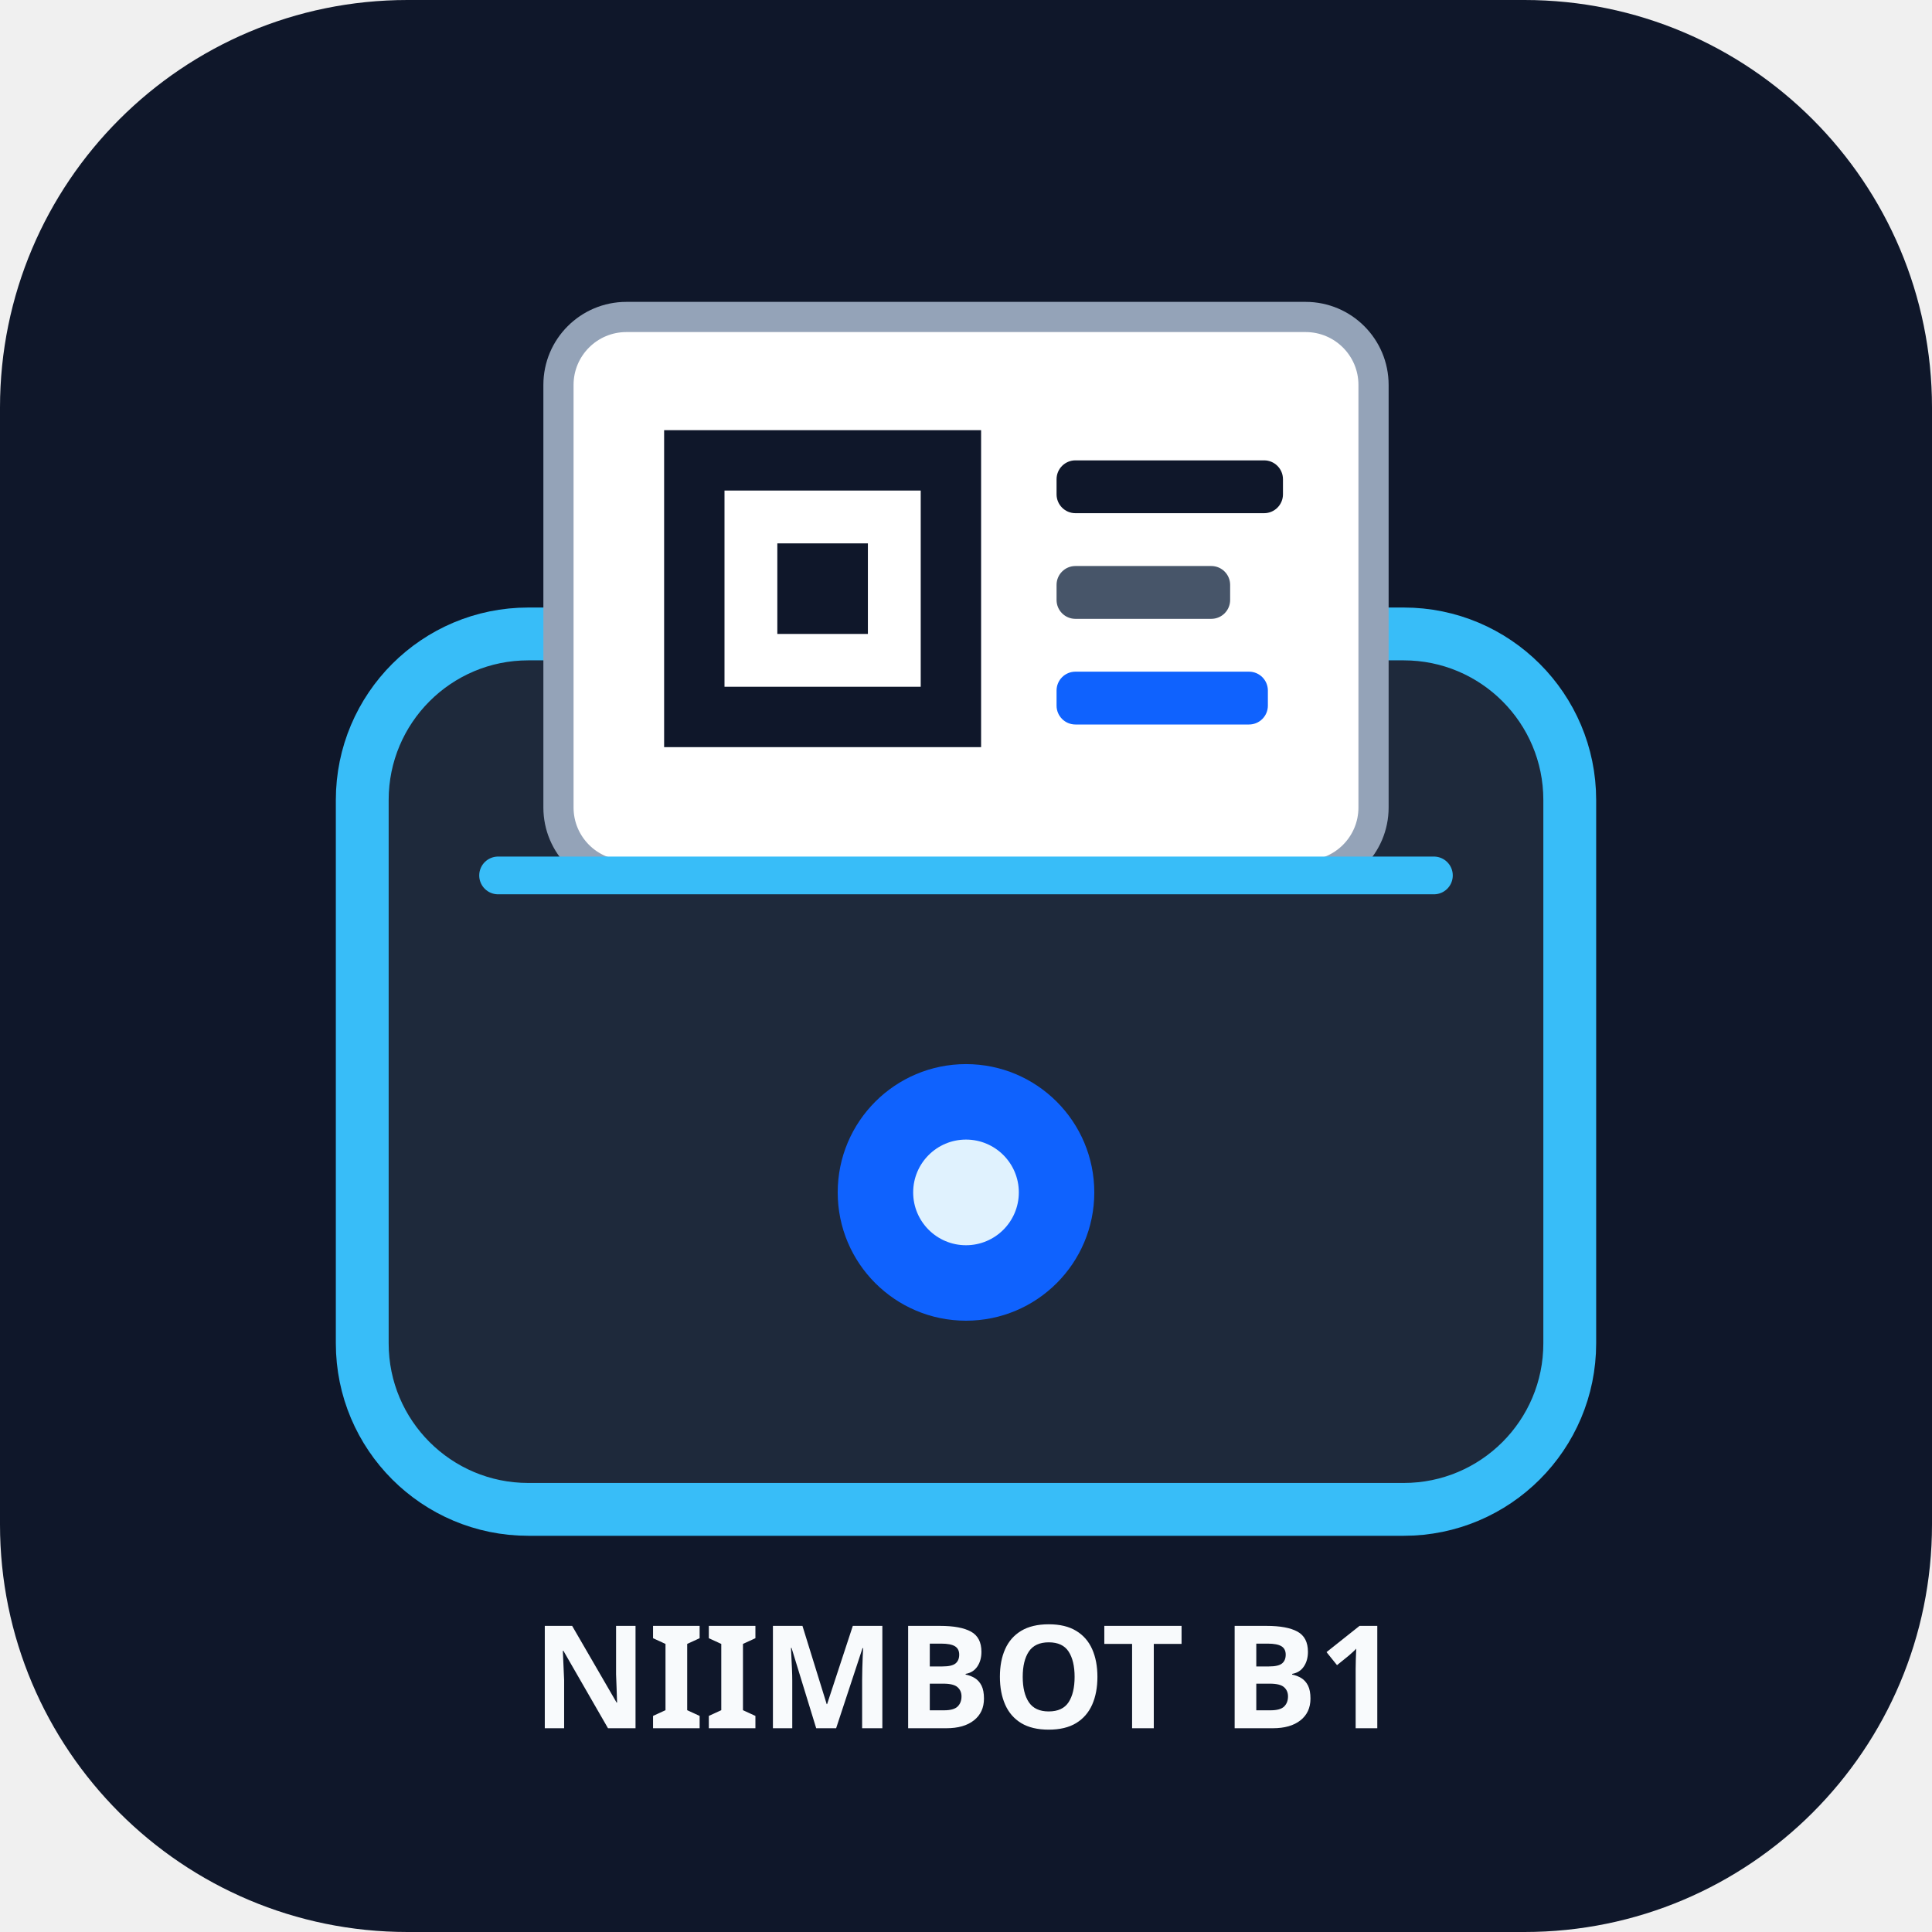
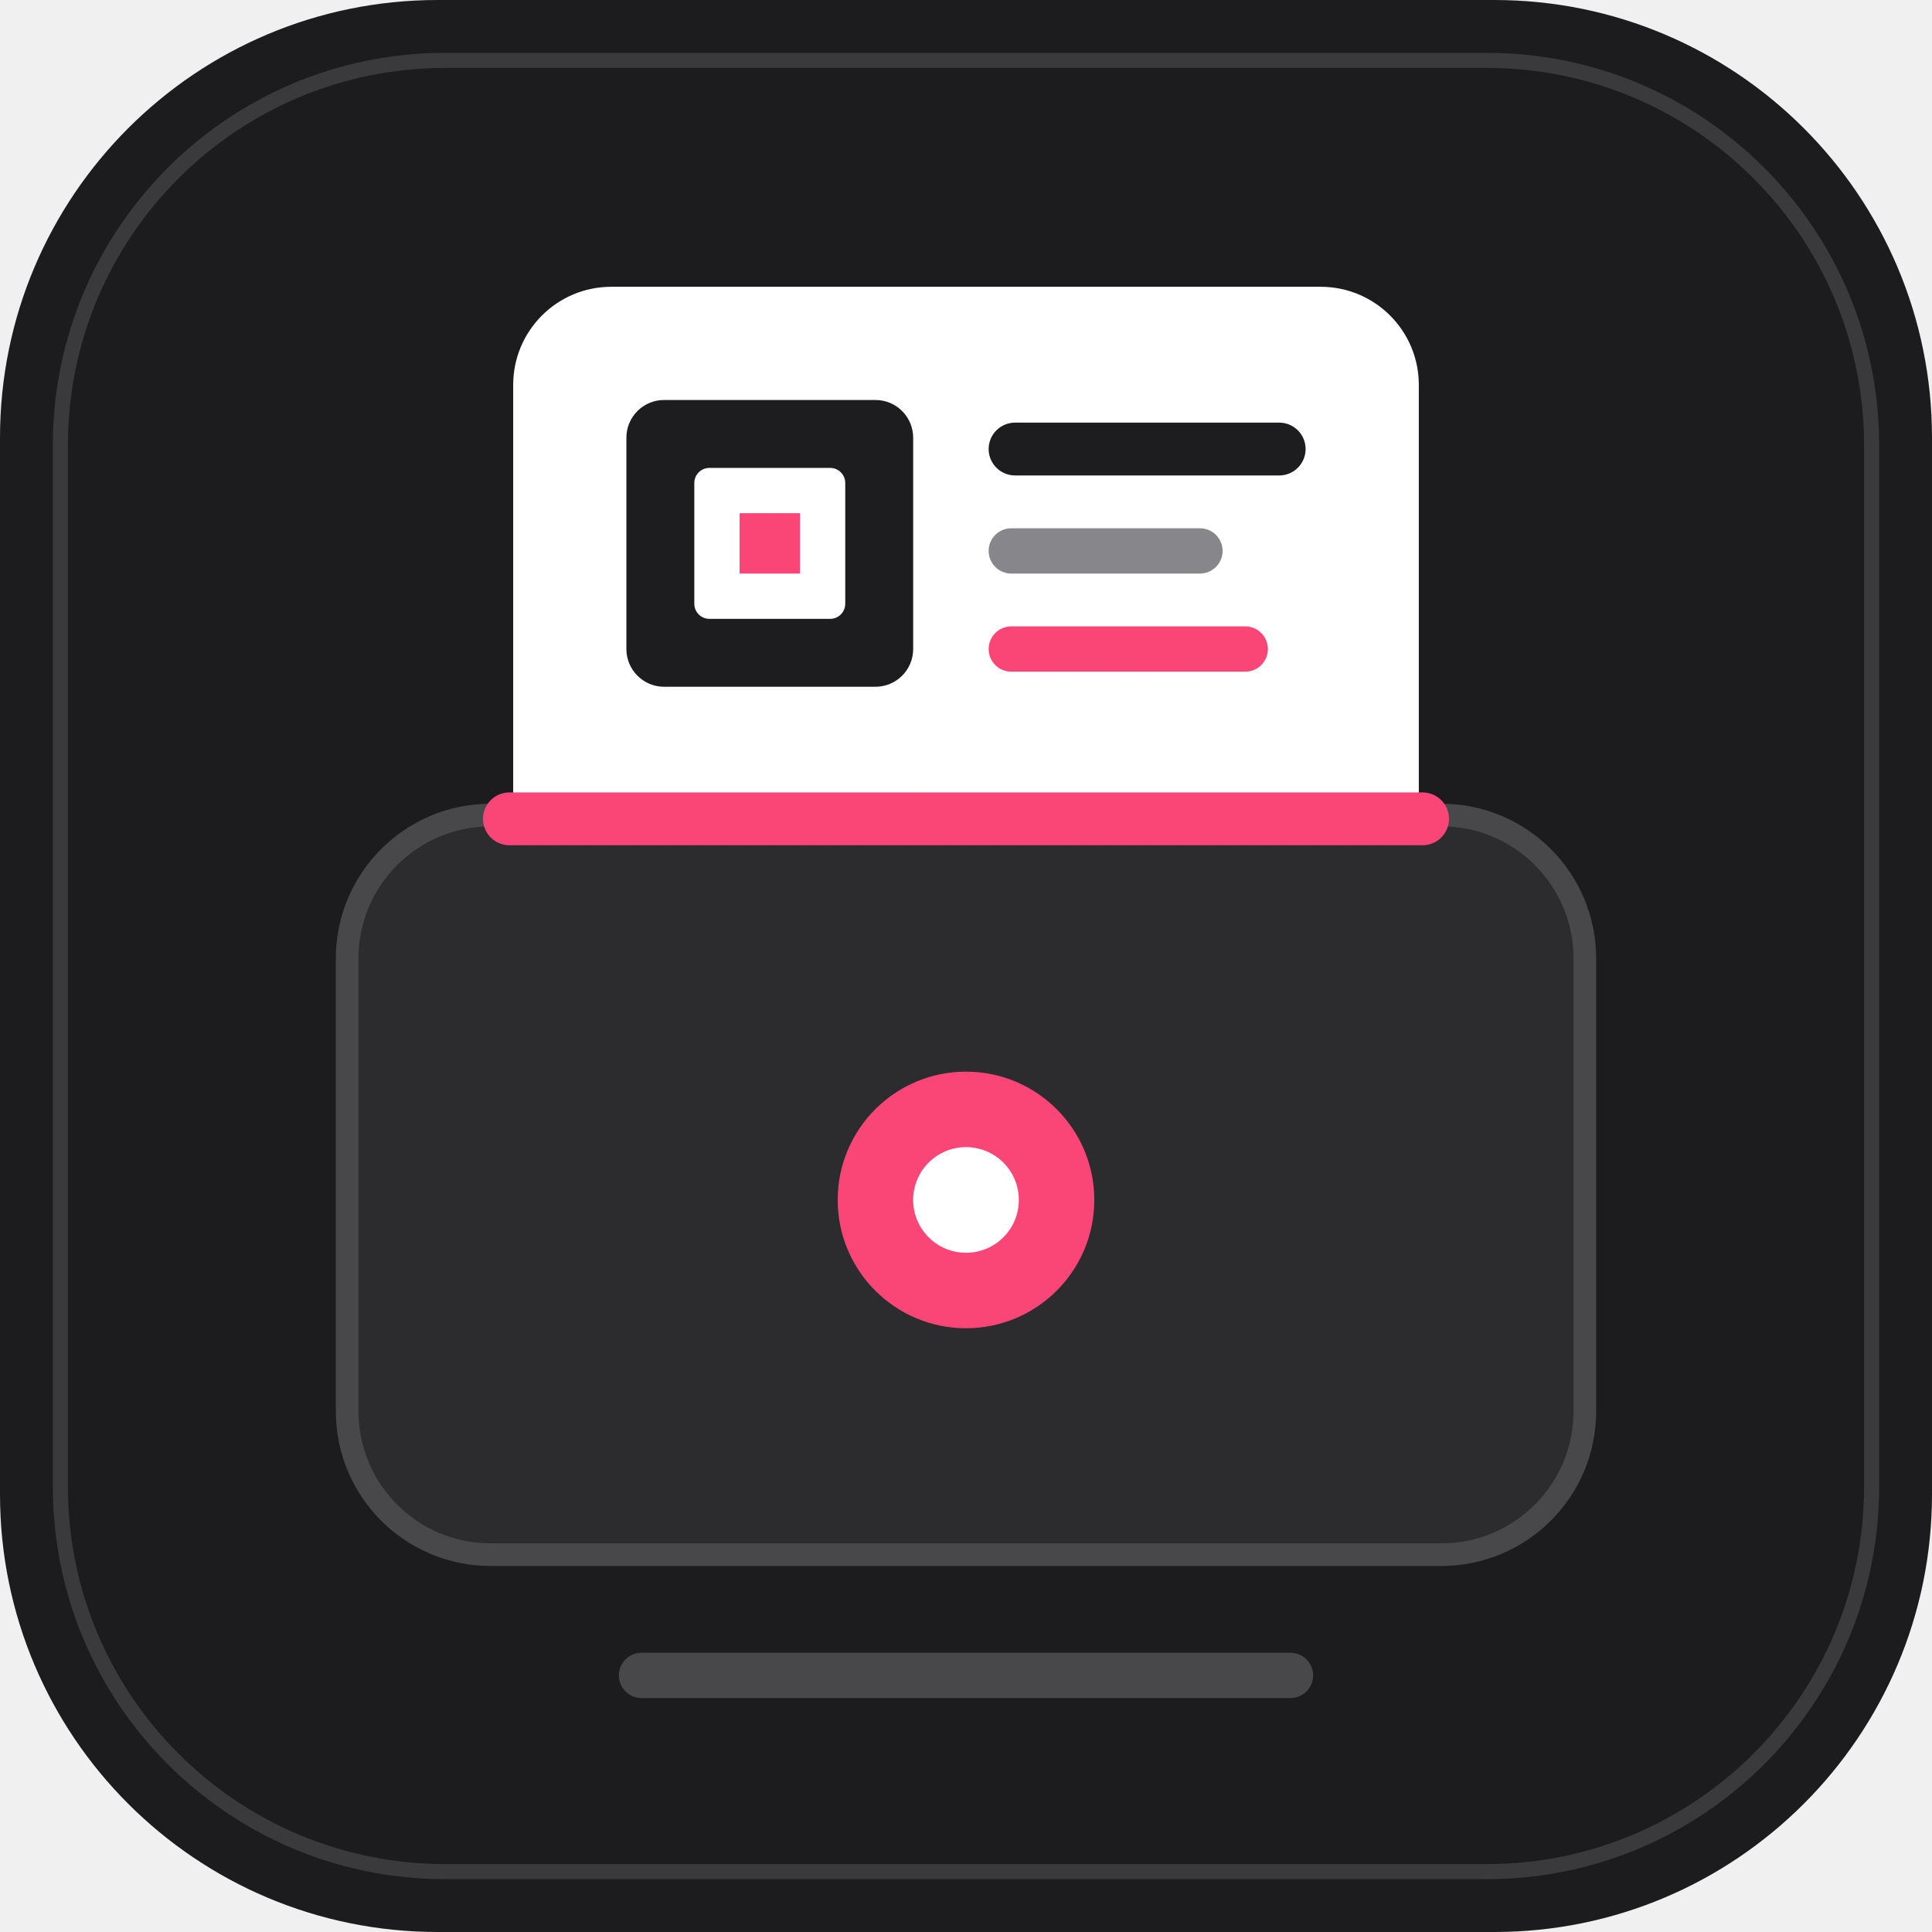
<svg xmlns="http://www.w3.org/2000/svg" viewBox="0 0 512 512" width="512" height="512">
-   <rect width="512" height="512" rx="108" fill="#0f172a" />
-   <rect x="96" y="168" width="320" height="232" rx="44" fill="#1e293b" stroke="#38bdf8" stroke-width="14" />
-   <rect x="148" y="84" width="216" height="148" rx="18" fill="#ffffff" stroke="#94a3b8" stroke-width="8" />
-   <rect x="176" y="114" width="84" height="84" fill="#0f172a" />
-   <rect x="192" y="130" width="52" height="52" fill="#ffffff" />
-   <rect x="206" y="144" width="24" height="24" fill="#0f172a" />
-   <rect x="280" y="122" width="60" height="14" rx="5" fill="#0f172a" />
-   <rect x="280" y="150" width="46" height="14" rx="5" fill="#475569" />
-   <rect x="280" y="178" width="56" height="14" rx="5" fill="#0f62fe" />
-   <line x1="132" y1="232" x2="380" y2="232" stroke="#38bdf8" stroke-width="10" stroke-linecap="round" />
-   <circle cx="256" cy="316" r="34" fill="#0f62fe" />
-   <circle cx="256" cy="316" r="14" fill="#e0f2fe" />
-   <text x="256" y="458" text-anchor="middle" font-family="system-ui, Segoe UI, sans-serif" font-size="38" font-weight="700" fill="#f8fafc">NIIMBOT B1</text>
+   <rect width="512" height="512" rx="116" fill="#1C1C1E" />
+   <rect x="16" y="16" width="480" height="480" rx="102" fill="none" stroke="#3A3A3C" stroke-width="4" />
+   <rect x="136" y="76" width="240" height="170" rx="26" fill="#FFFFFF" />
+   <rect x="166" y="106" width="76" height="76" rx="10" fill="#1D1D1F" />
+   <rect x="184" y="124" width="40" height="40" rx="4" fill="#FFFFFF" />
+   <rect x="196" y="136" width="16" height="16" fill="#FA4676" />
+   <rect x="262" y="112" width="84" height="14" rx="7" fill="#1D1D1F" />
+   <rect x="262" y="140" width="62" height="12" rx="6" fill="#86868B" />
+   <rect x="262" y="166" width="74" height="12" rx="6" fill="#FA4676" />
+   <rect x="92" y="216" width="328" height="196" rx="38" fill="#2C2C2E" stroke="#48484A" stroke-width="6" />
+   <rect x="128" y="210" width="256" height="14" rx="7" fill="#FA4676" />
+   <circle cx="256" cy="318" r="34" fill="#FA4676" />
+   <circle cx="256" cy="318" r="14" fill="#FFFFFF" />
+   <rect x="164" y="438" width="184" height="12" rx="6" fill="#48484A" />
</svg>
